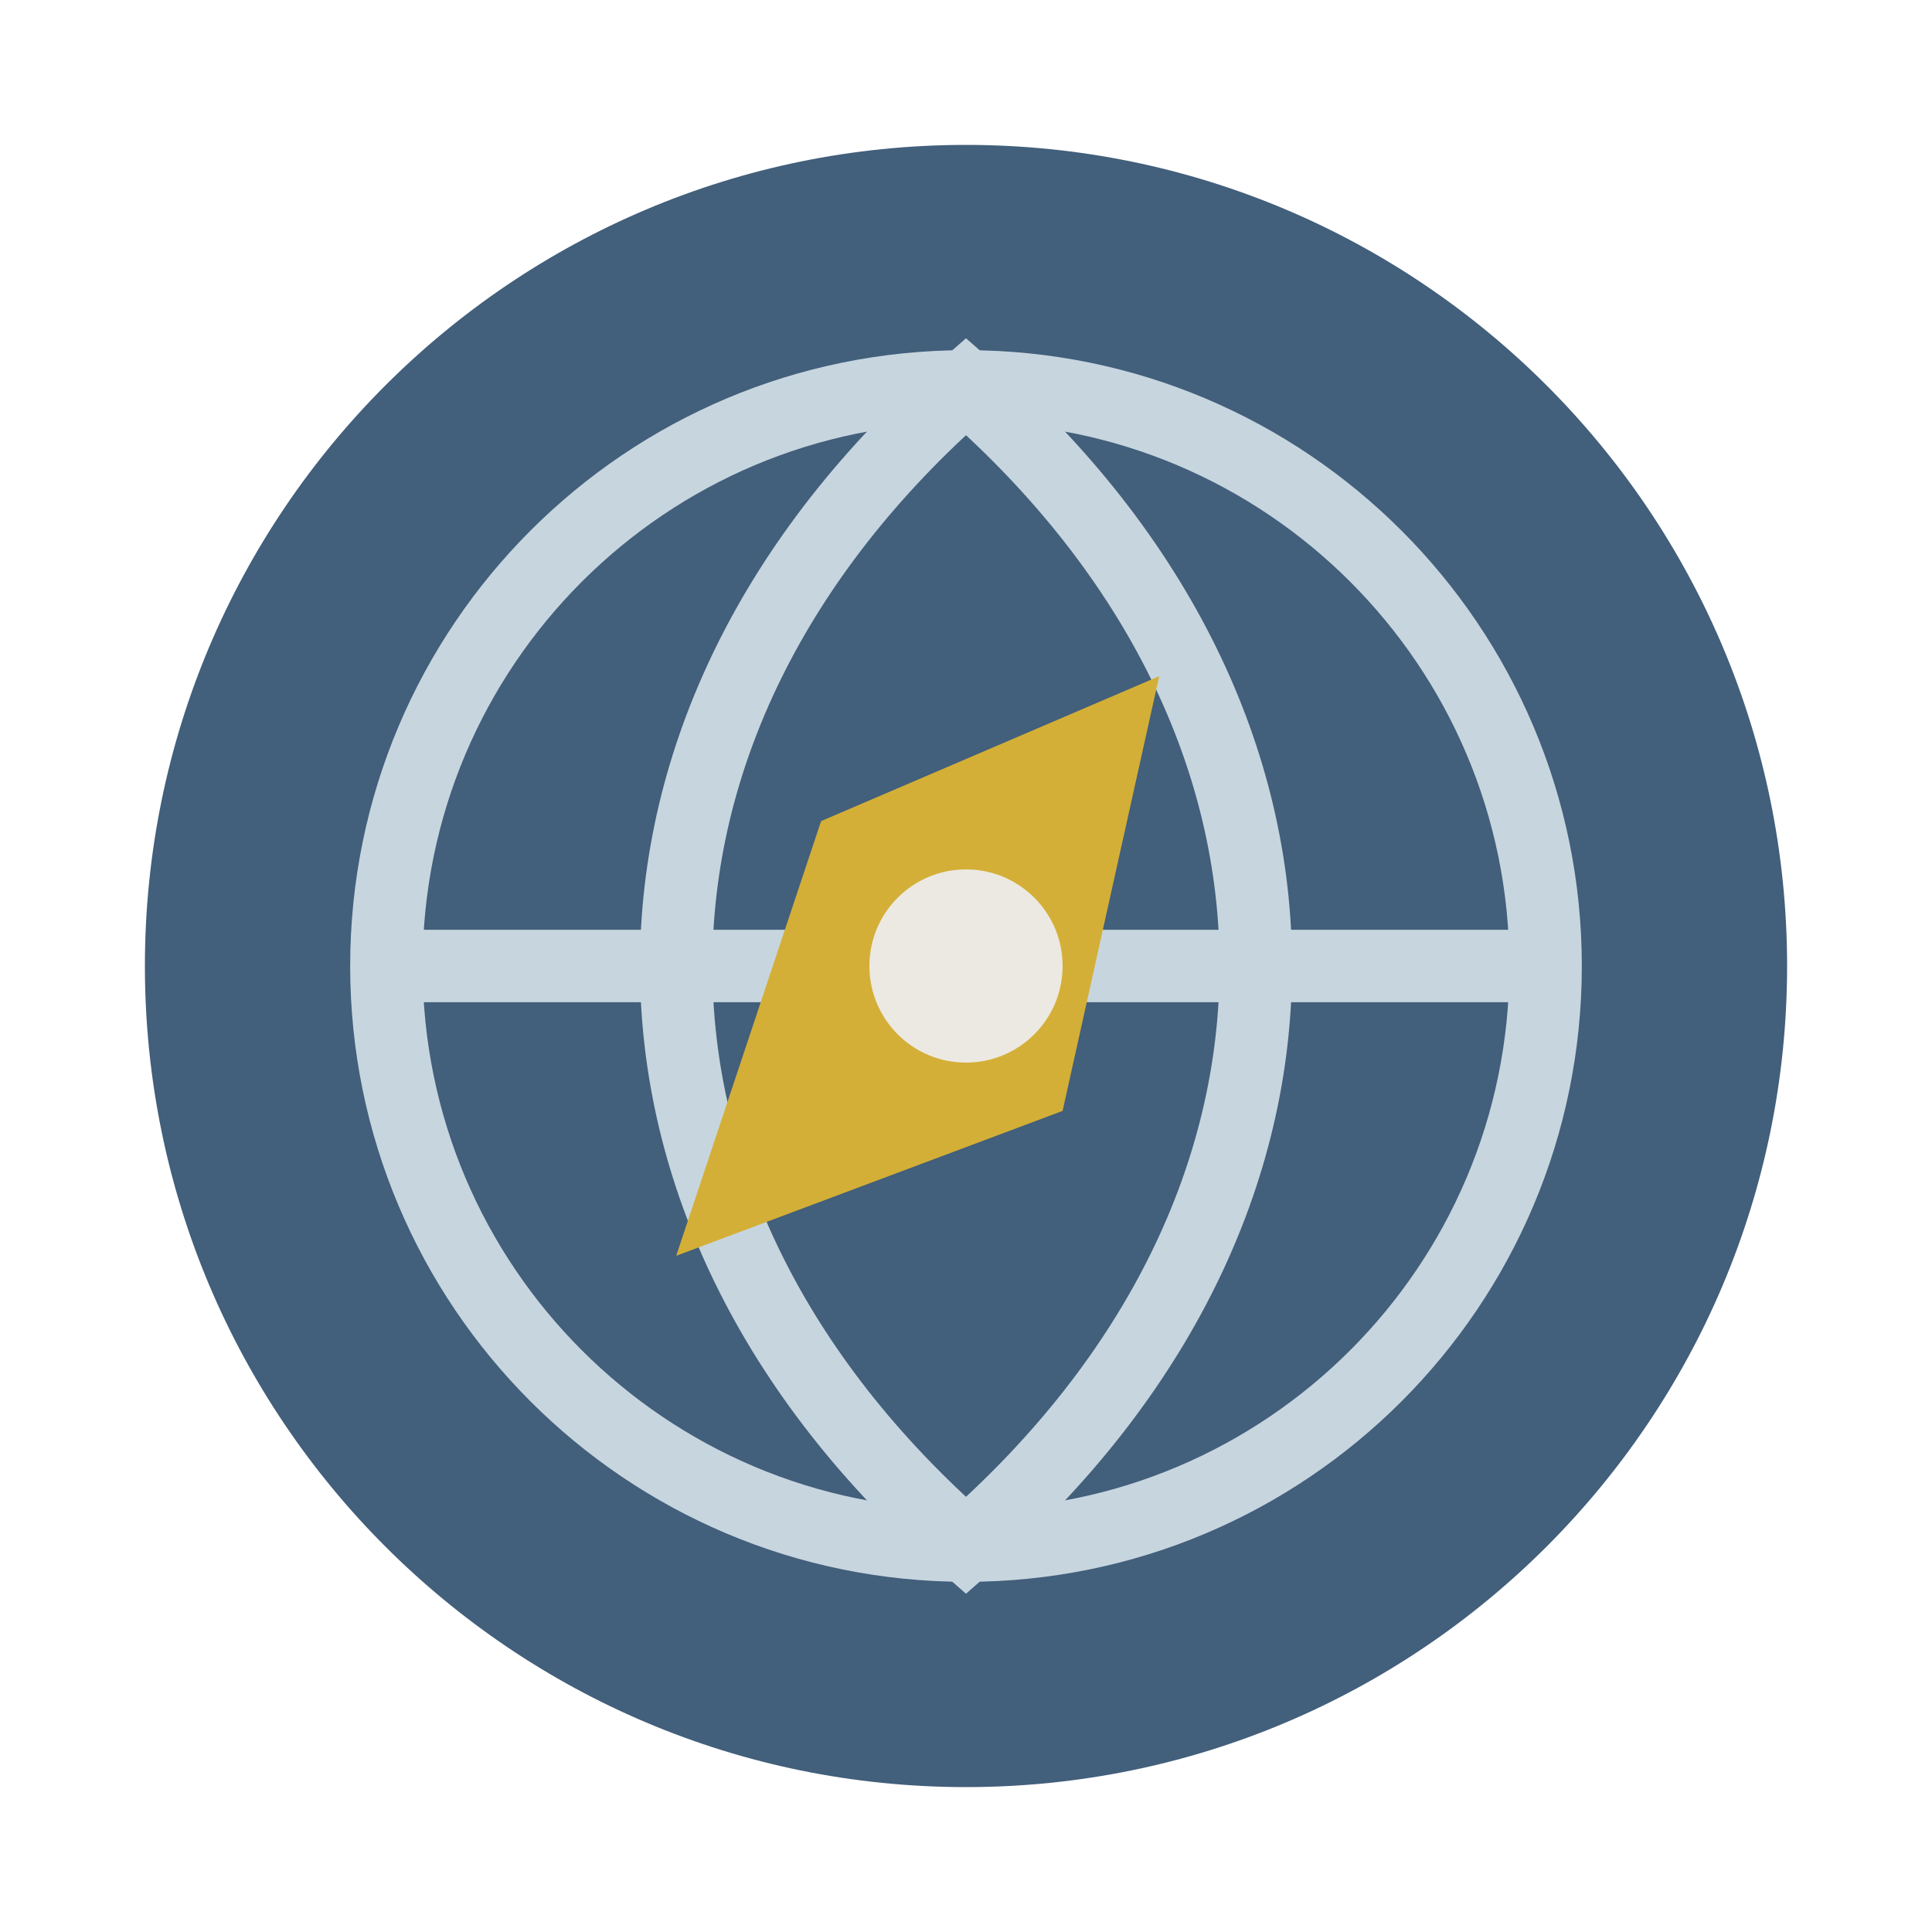
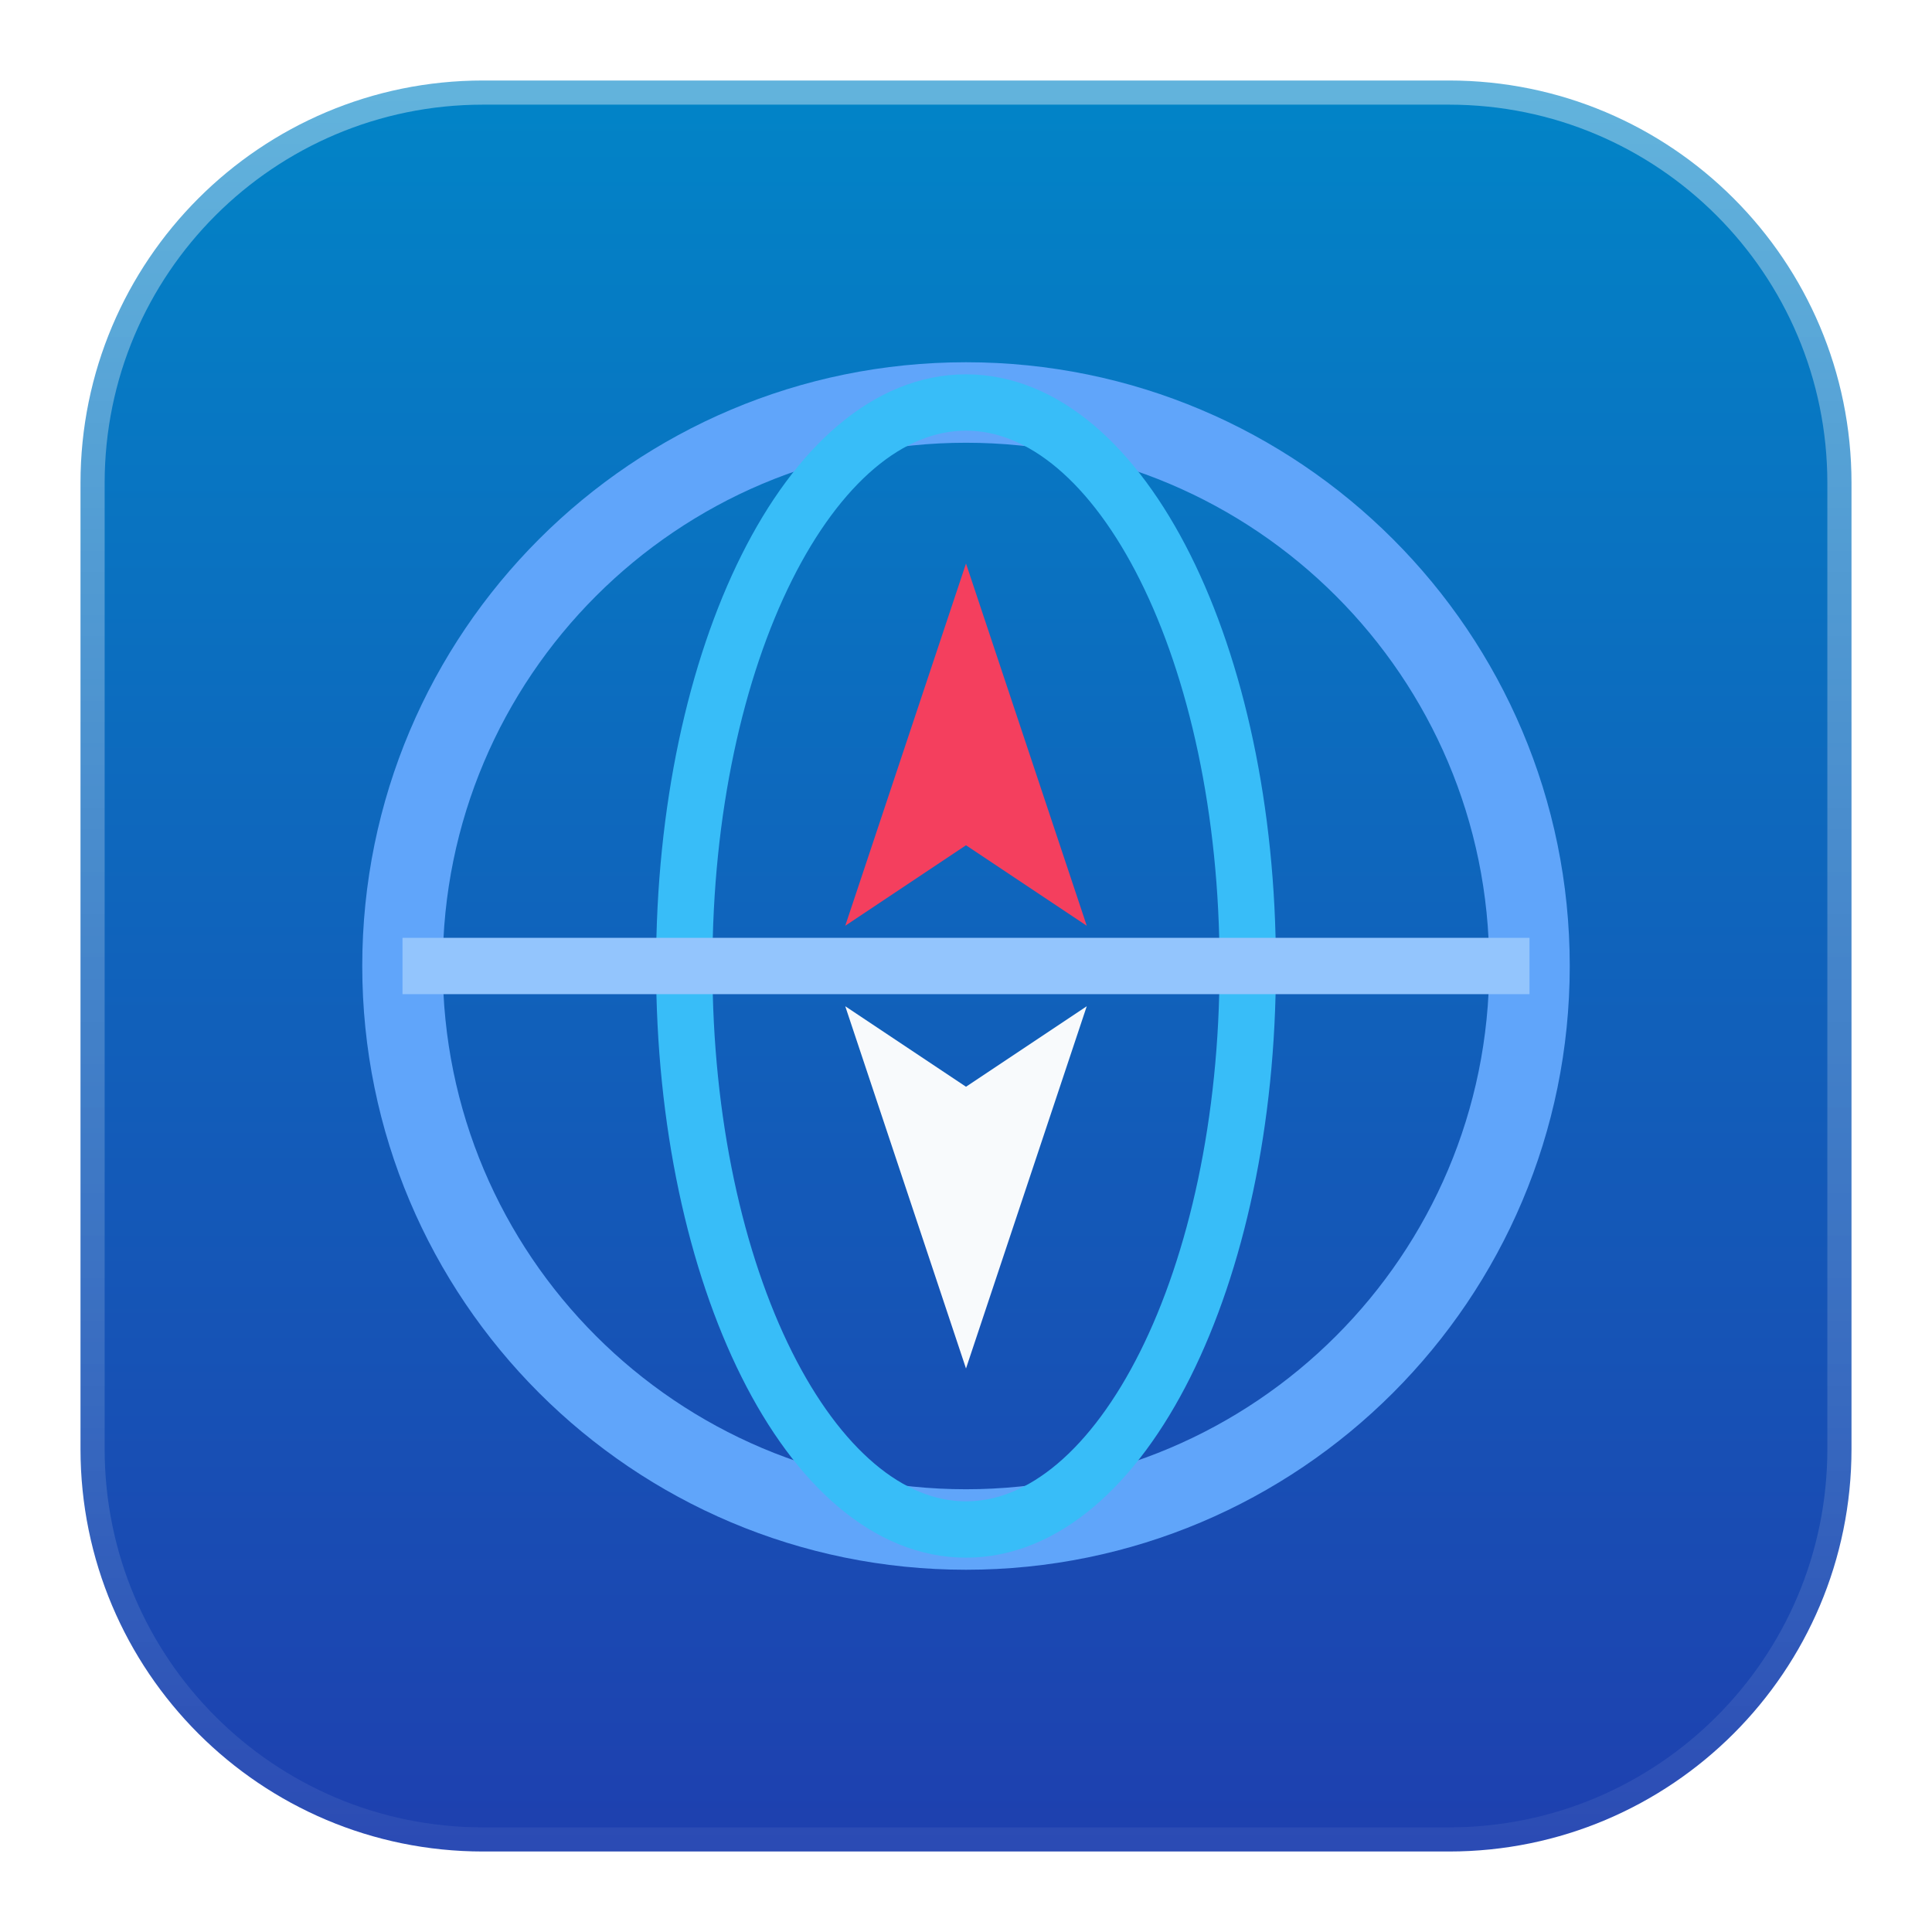
- <svg xmlns="http://www.w3.org/2000/svg" width="40" height="40" viewBox="0 0 40 40">
-   <circle cx="20" cy="20" r="17" fill="#425f7b" />
-   <circle cx="20" cy="20" r="12" fill="none" stroke="#c7d5df" stroke-width="1.5" />
-   <path d="M8 20h24M20 8c-8 7-8 17 0 24 8-7 8-17 0-24Z" fill="none" stroke="#c7d5df" stroke-width="1.5" />
-   <path d="m24 14-2 9-8 3 3-9Z" fill="#d4af37" />
-   <circle cx="20" cy="20" r="2" fill="#ece9e2" />
+ <svg xmlns="http://www.w3.org/2000/svg" width="48" height="48" viewBox="0 0 48 48">
+   <defs>
+     <linearGradient id="bg" x1="0%" y1="0%" x2="0%" y2="100%">
+       <stop offset="0%" stop-color="#0284c7" />
+       <stop offset="100%" stop-color="#1e40af" />
+     </linearGradient>
+     <linearGradient id="rim" x1="0%" y1="0%" x2="0%" y2="100%">
+       <stop offset="0%" stop-color="#ffffff" stop-opacity="0.38" />
+       <stop offset="100%" stop-color="#ffffff" stop-opacity="0.06" />
+     </linearGradient>
+   </defs>
+   <rect x="2" y="2" width="44" height="44" rx="10" fill="url(#bg)" stroke="url(#rim)" stroke-width="1.2" />
+   <circle cx="24" cy="24" r="14" fill="none" stroke="#60a5fa" stroke-width="2" />
+   <ellipse cx="24" cy="24" rx="7" ry="14" fill="none" stroke="#38bdf8" stroke-width="1.4" />
+   <line x1="10" y1="24" x2="38" y2="24" stroke="#93c5fd" stroke-width="1.4" />
+   <polygon points="24,14 27,23 24,21 21,23" fill="#f43f5e" />
+   <polygon points="24,34 27,25 24,27 21,25" fill="#f8fafc" />
</svg>
